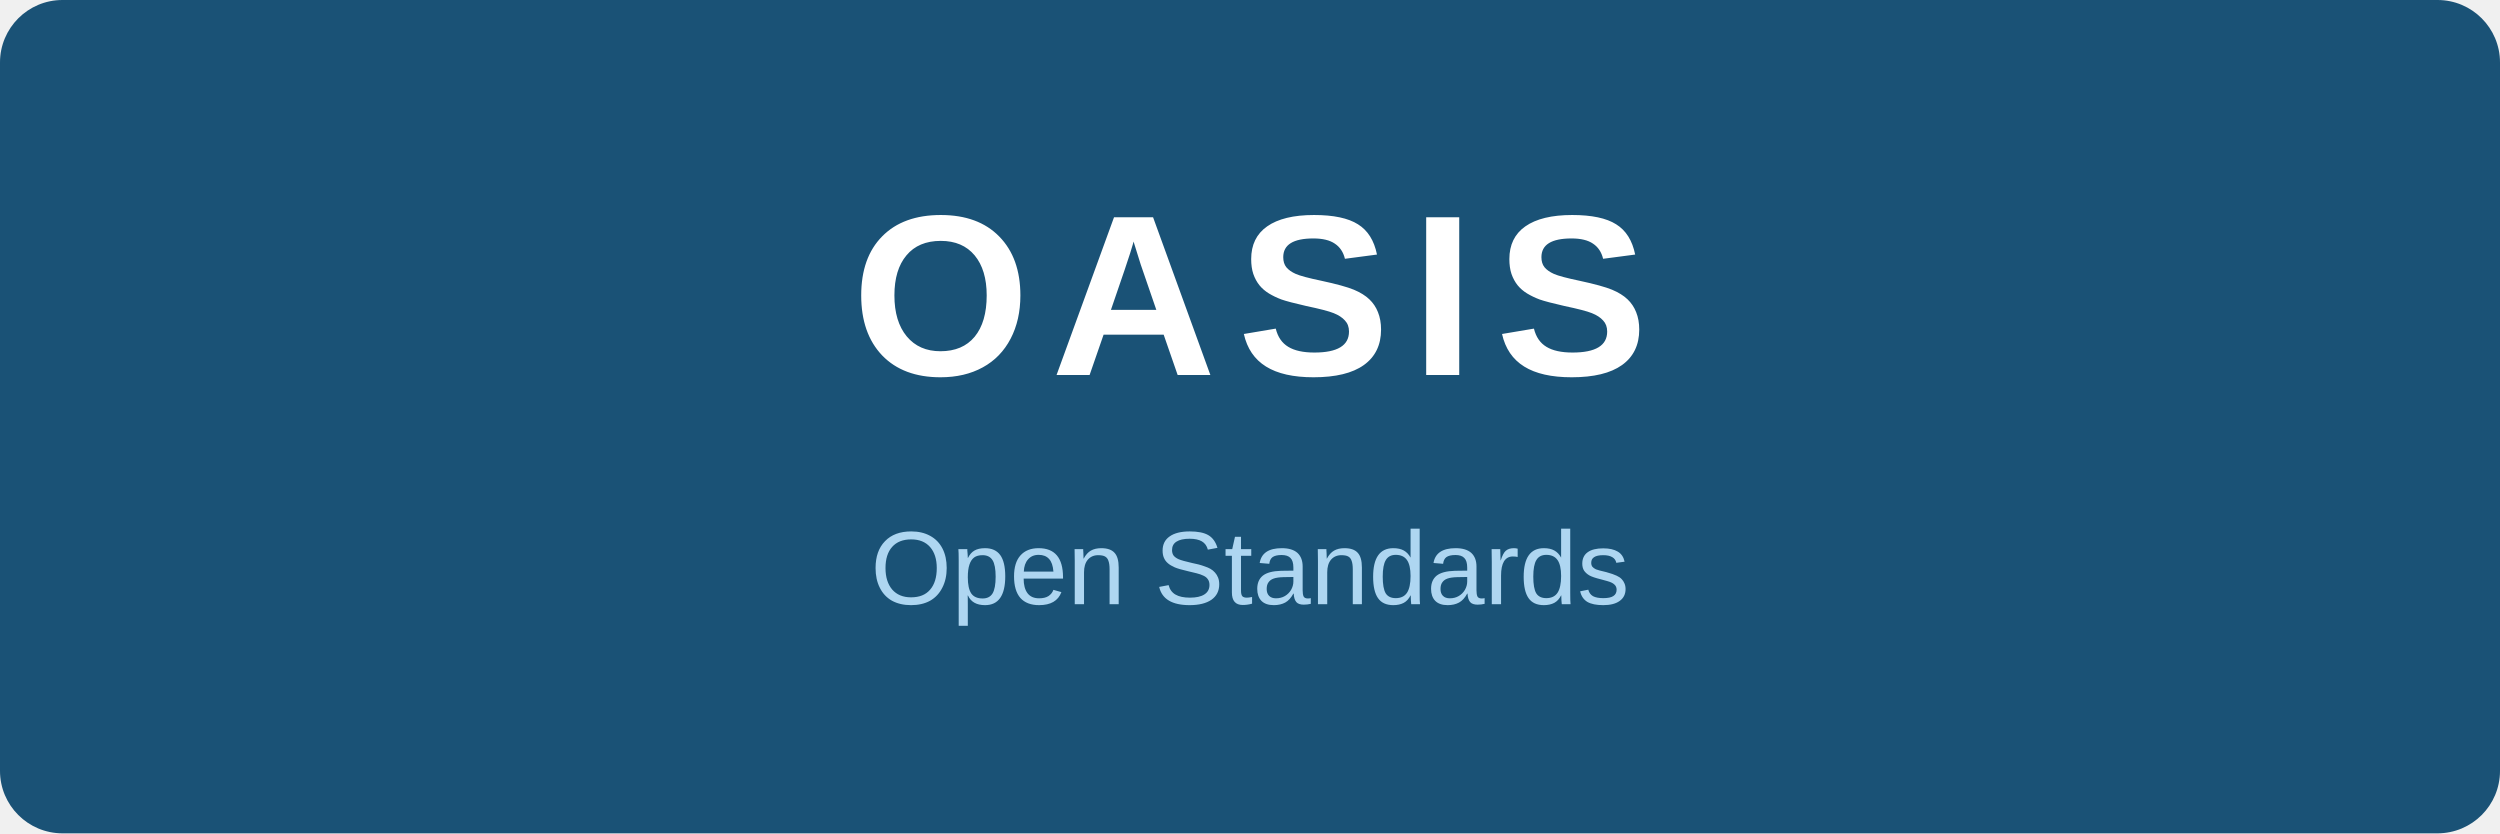
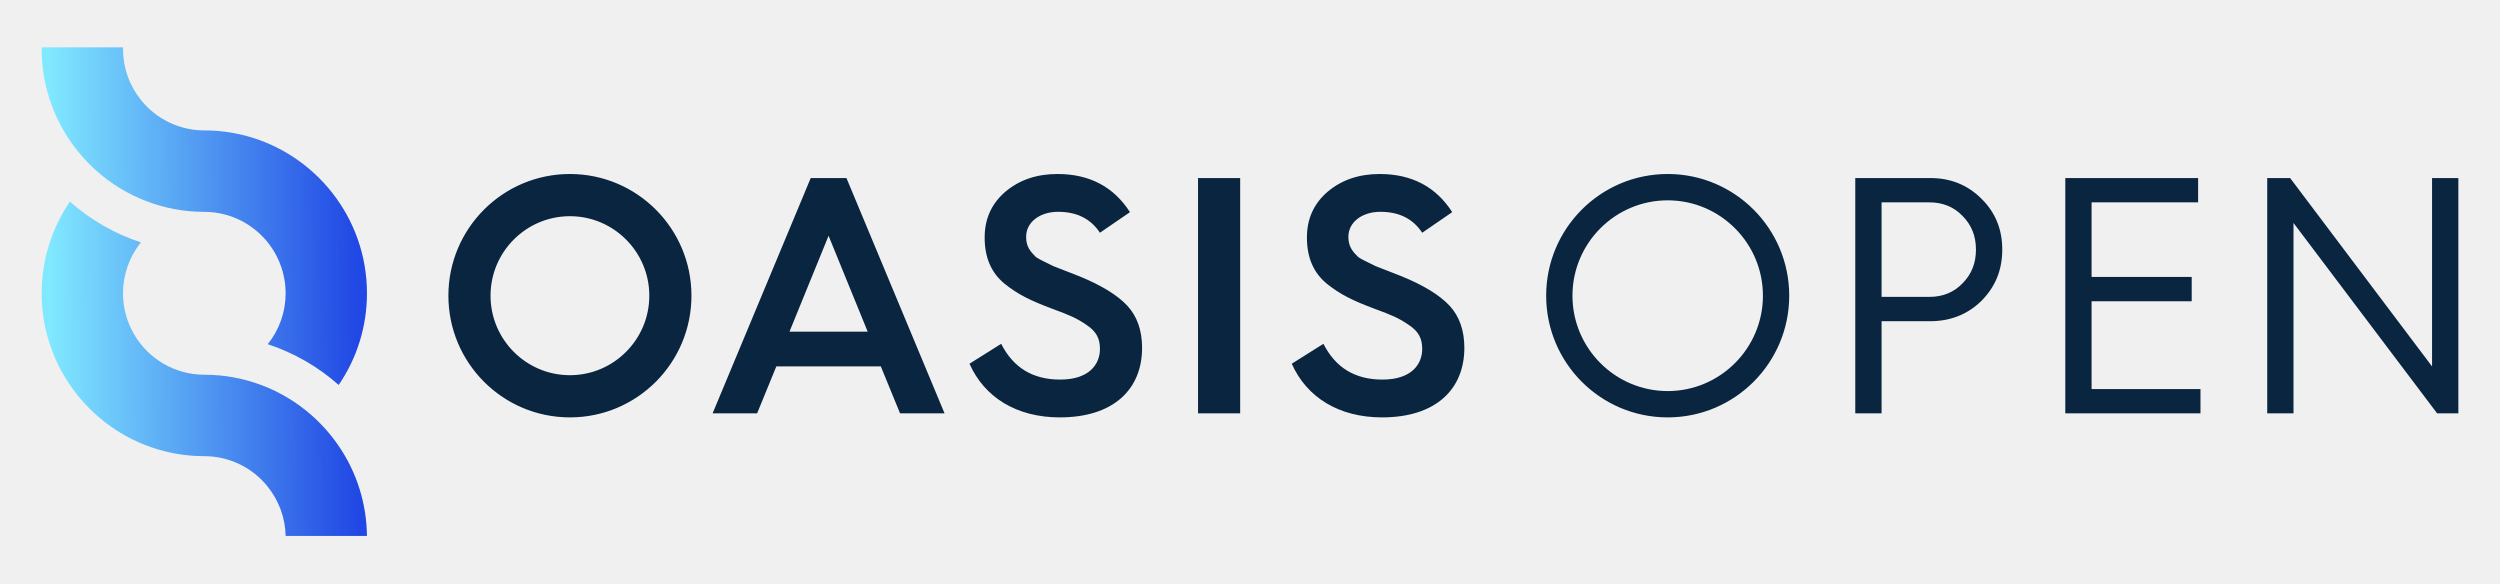
- <svg xmlns="http://www.w3.org/2000/svg" viewBox="0 0 240 80">
-   <rect width="240" height="80" rx="6" fill="#1a5276" />
-   <text x="120" y="36" font-family="'Helvetica Neue', Arial, sans-serif" font-size="22" font-weight="700" letter-spacing="2" fill="#ffffff" text-anchor="middle">OASIS</text>
-   <text x="120" y="58" font-family="'Helvetica Neue', Arial, sans-serif" font-size="10" font-weight="500" fill="#aed6f1" text-anchor="middle">Open Standards</text>
+ <svg xmlns="http://www.w3.org/2000/svg" width="600" height="140" version="1.1">
+   <defs>
+     <linearGradient id="b" x1="1.058" x2="36.68" y1="36.454" y2="36.244" gradientTransform="matrix(2.0655,0,0,2.123,10,11.37)" gradientUnits="userSpaceOnUse">
+       <stop stop-color="#80E8FF" offset="0" />
+       <stop stop-color="#2148E4" offset="1" />
+     </linearGradient>
+   </defs>
+   <path d="m10 70.39c0 18.18 12.46 33.503 29.275 37.852 3.12 0.806 6.391 1.236 9.758 1.236a19.477 19.477 0 0 1 15.228 7.333 19.496 19.496 0 0 1 4.289 11.821h19.516a38.901 38.901 0 0 0-6.778-21.604 39.249 39.249 0 0 0-6.46-7.321 38.842 38.842 0 0 0-25.794-9.773 19.403 19.403 0 0 1-9.758-2.624 19.565 19.565 0 0 1-9.758-16.92 19.475 19.475 0 0 1 4.289-12.212 48.749 48.749 0 0 1-17.025-9.783 38.901 38.901 0 0 0-6.78 21.996m4e-3 -59.025c-4e-3 0.13-4e-3 0.262-4e-3 0.392 0 8.15 2.507 15.726 6.785 21.994a39.238 39.238 0 0 0 6.46 7.323 38.842 38.842 0 0 0 25.79 9.771c3.551 0 6.885 0.959 9.758 2.624a19.565 19.565 0 0 1 9.758 16.92 19.475 19.475 0 0 1-4.291 12.212 48.73 48.73 0 0 1 17.025 9.783 38.901 38.901 0 0 0 6.785-21.994c0-18.18-12.462-33.505-29.277-37.854a38.997 38.997 0 0 0-9.758-1.236 19.477 19.477 0 0 1-15.228-7.333 19.475 19.475 0 0 1-4.291-12.21c0-0.13 0-0.262 8e-3 -0.392z" fill="url(#b)" />
+   <path d="m136.78 41.76c-16.107 0-29.166 13.077-29.166 29.206 0 16.13 13.058 29.208 29.166 29.208 16.109 0 29.168-13.077 29.168-29.208 0-16.128-13.058-29.206-29.168-29.206m0 10.127c10.506 0 19.054 8.56 19.054 19.079 0 10.523-8.548 19.081-19.054 19.081s-19.052-8.558-19.052-19.081c0-10.518 8.546-19.077 19.052-19.077m52.695 27.706h18.769l-9.386-23.009zm-18.449 19.607 23.548-56.47h8.575l23.543 56.47h-10.68l-4.611-11.262h-25.082l-4.611 11.262h-10.68zm69.256-16.69c2.911 5.752 7.604 8.588 14.156 8.588 7.04 0 9.549-3.727 9.549-7.371 0-2.513-0.89-4.215-3.235-5.754-2.345-1.621-4.048-2.349-8.253-3.889-5.179-1.943-8.173-3.403-11.408-5.995-3.235-2.674-4.774-6.32-4.774-11.098 0-4.538 1.7-8.184 5.017-11.019 3.397-2.835 7.524-4.213 12.46-4.213 7.685 0 13.511 3.078 17.395 9.155l-7.204 4.942c-2.182-3.321-5.499-5.024-10.03-5.024-4.45 0-7.685 2.513-7.685 5.995 0 2.349 0.97 3.485 2.345 4.86 0.89 0.649 3.156 1.621 4.209 2.188l2.911 1.135 3.317 1.296c5.34 2.188 9.143 4.538 11.49 7.049 2.345 2.513 3.56 5.914 3.56 10.127 0 9.966-6.879 16.69-19.743 16.69-10.437 0-18.122-4.86-21.682-12.88zm47.246 16.69h10.114v-56.47h-10.114zm30.096-16.69c2.911 5.752 7.606 8.588 14.158 8.588 7.04 0 9.549-3.727 9.549-7.371 0-2.513-0.892-4.215-3.237-5.754-2.345-1.621-4.046-2.349-8.253-3.889-5.179-1.943-8.171-3.403-11.408-5.995-3.235-2.674-4.772-6.32-4.772-11.098 0-4.538 1.698-8.184 5.015-11.019 3.399-2.835 7.524-4.213 12.46-4.213 7.685 0 13.513 3.078 17.395 9.155l-7.201 4.942c-2.184-3.321-5.501-5.024-10.03-5.024-4.452 0-7.687 2.513-7.687 5.995 0 2.349 0.972 3.485 2.345 4.86 0.89 0.649 3.156 1.621 4.209 2.188l2.911 1.135 3.319 1.296c5.34 2.188 9.14 4.538 11.488 7.049 2.345 2.513 3.56 5.914 3.56 10.127 0 9.966-6.877 16.69-19.741 16.69-10.437 0-18.124-4.86-21.682-12.88zm82.621-40.752c-16.107 0-29.166 13.077-29.166 29.206 0 16.13 13.058 29.208 29.166 29.208 16.109 0 29.168-13.077 29.168-29.208 0-16.128-13.058-29.206-29.168-29.206m0 6.32c12.604 0 22.856 10.267 22.856 22.888 0 12.619-10.252 22.888-22.856 22.888-12.602 0-22.854-10.269-22.854-22.888 0-12.621 10.252-22.888 22.854-22.888m51.331 23.171h11.49c3.156 0 5.826-1.053 7.928-3.242 2.186-2.186 3.237-4.86 3.237-8.102 0-3.24-1.051-5.914-3.237-8.102-2.102-2.186-4.774-3.24-7.928-3.24h-11.488v22.685zm-6.309 27.951v-56.47h18.042c4.774 0 8.9 1.621 12.217 4.942 3.317 3.242 5.017 7.292 5.017 12.233 0 4.942-1.7 8.994-5.017 12.315-3.317 3.242-7.442 4.862-12.217 4.862h-11.731v22.117zm50.404 0v-56.47h31.876v5.834h-25.566v17.904h24.029v5.834h-24.029v21.066h26.134v5.832zm48.462 0v-56.47h5.499l34.062 45.21v-45.21h6.311v56.47h-5.097l-34.468-45.694v45.694z" fill="#0a2540" />
</svg>
